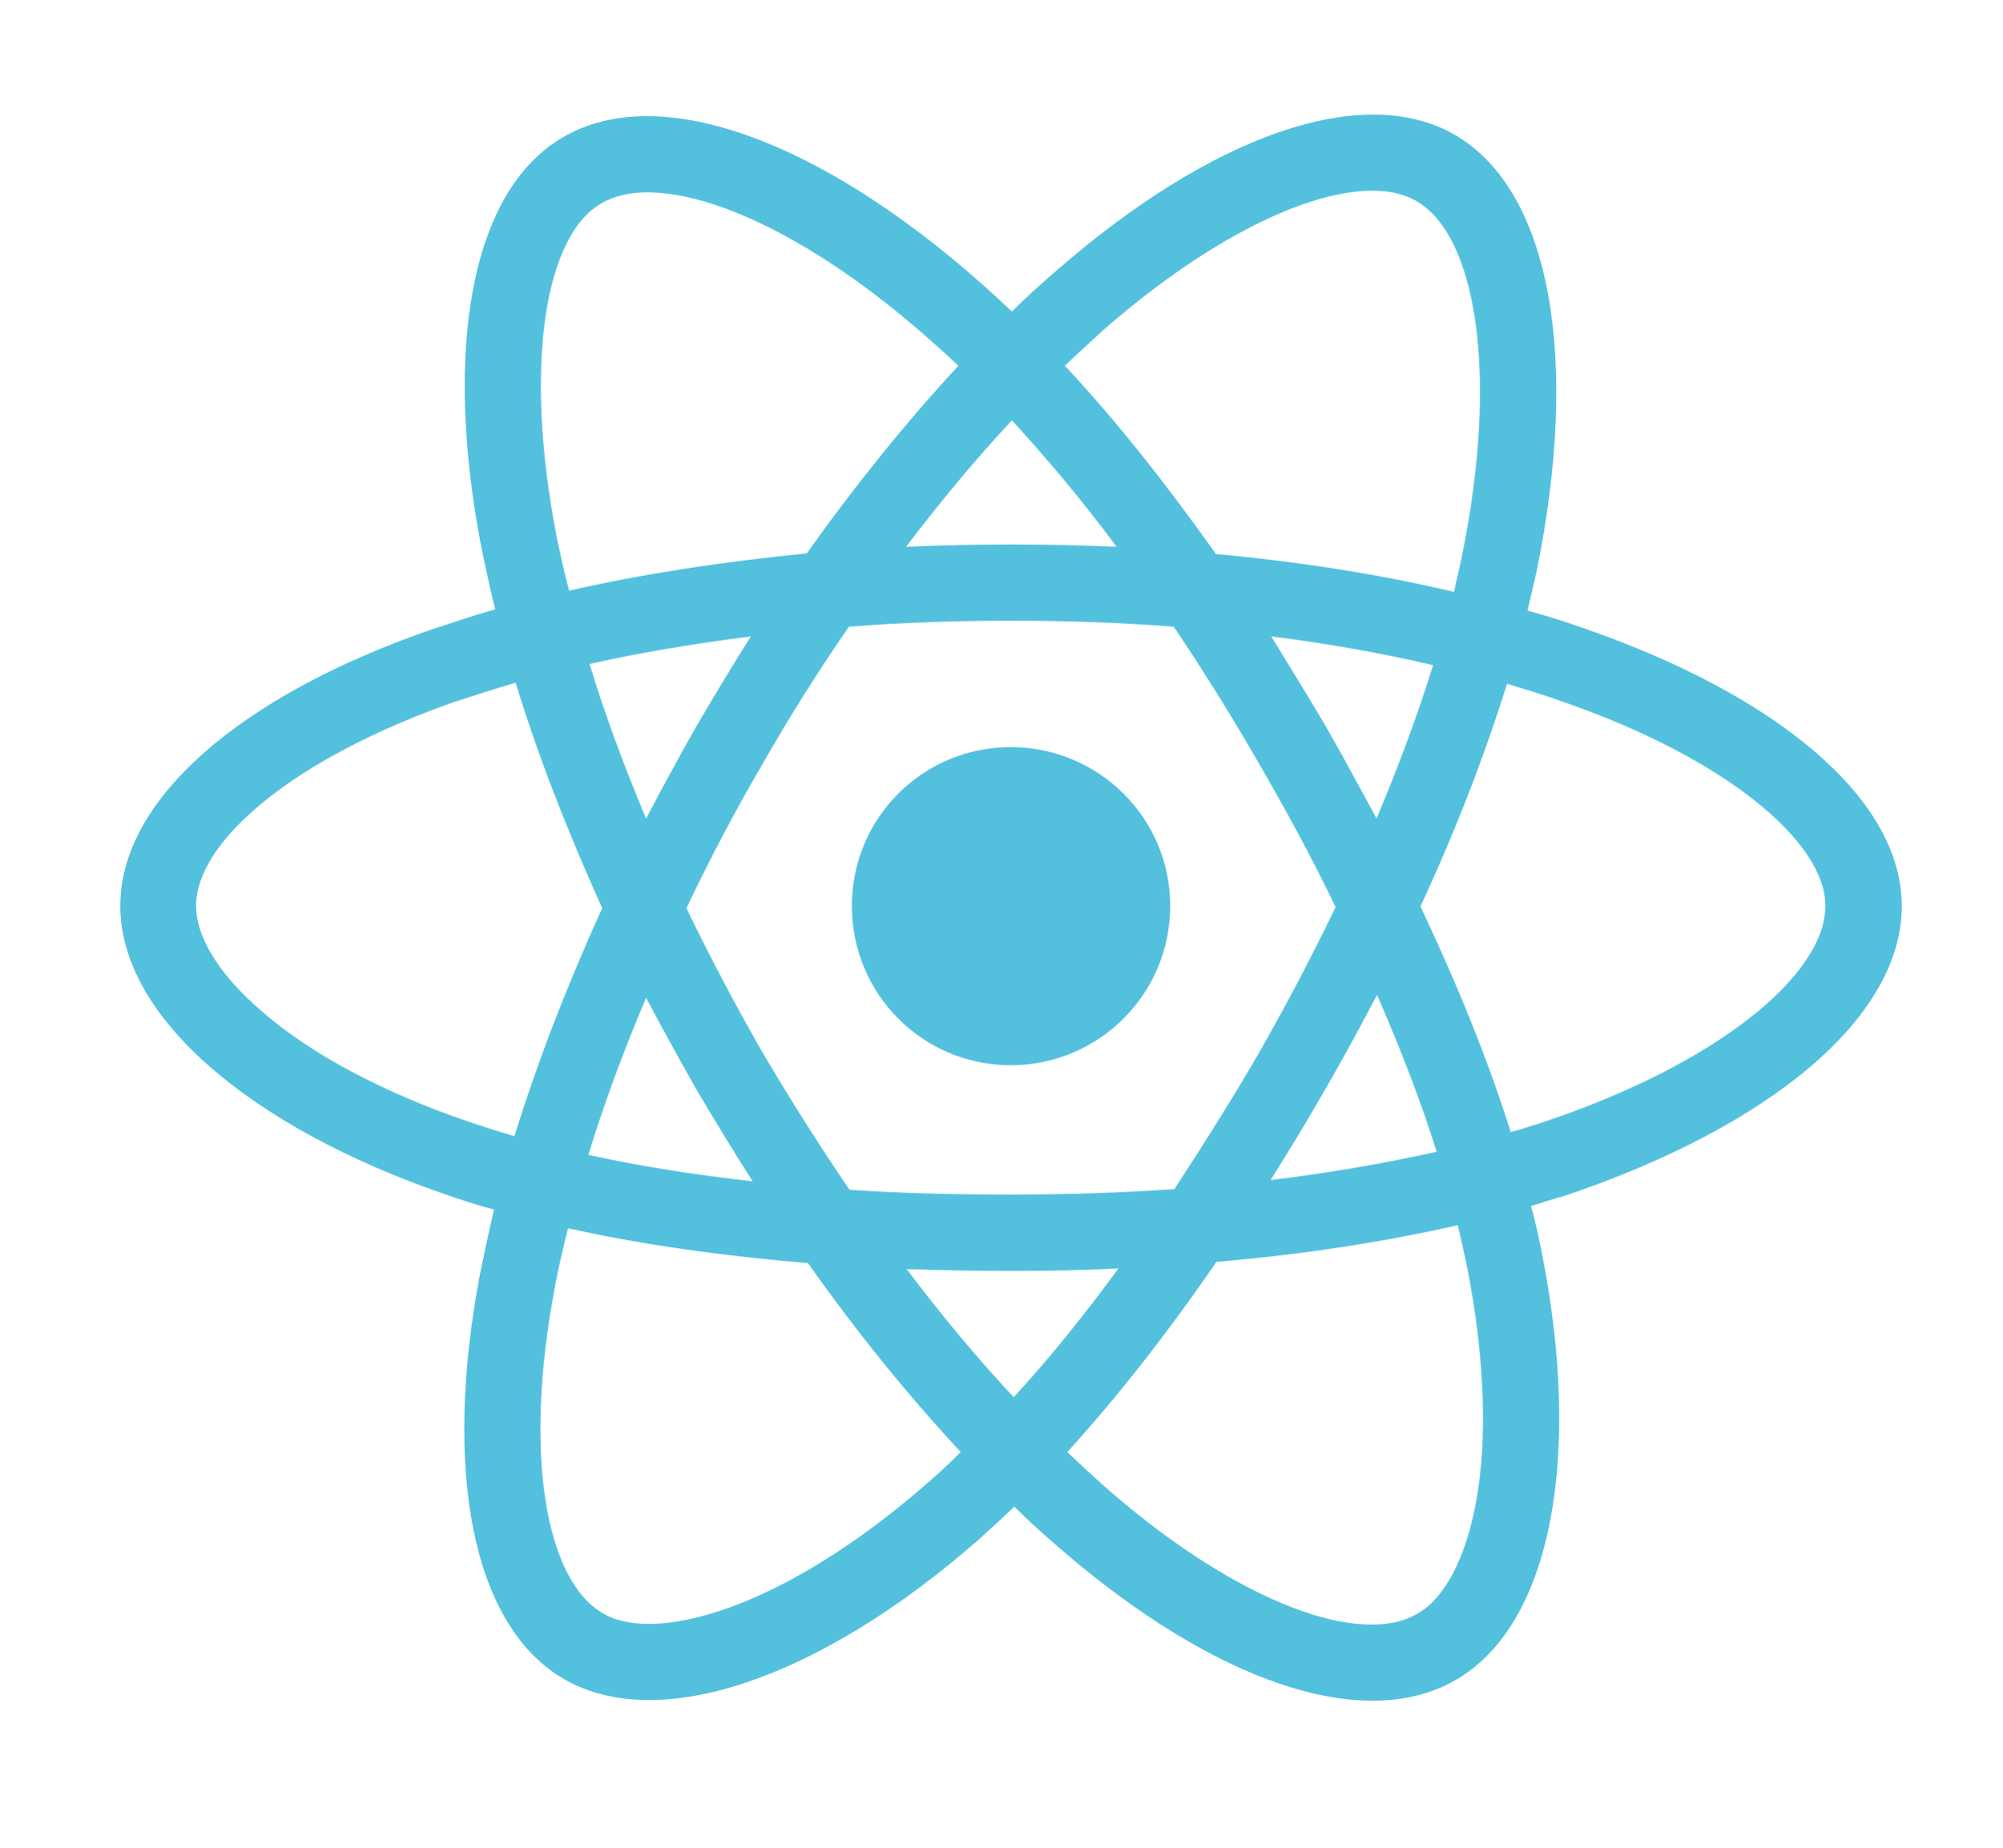
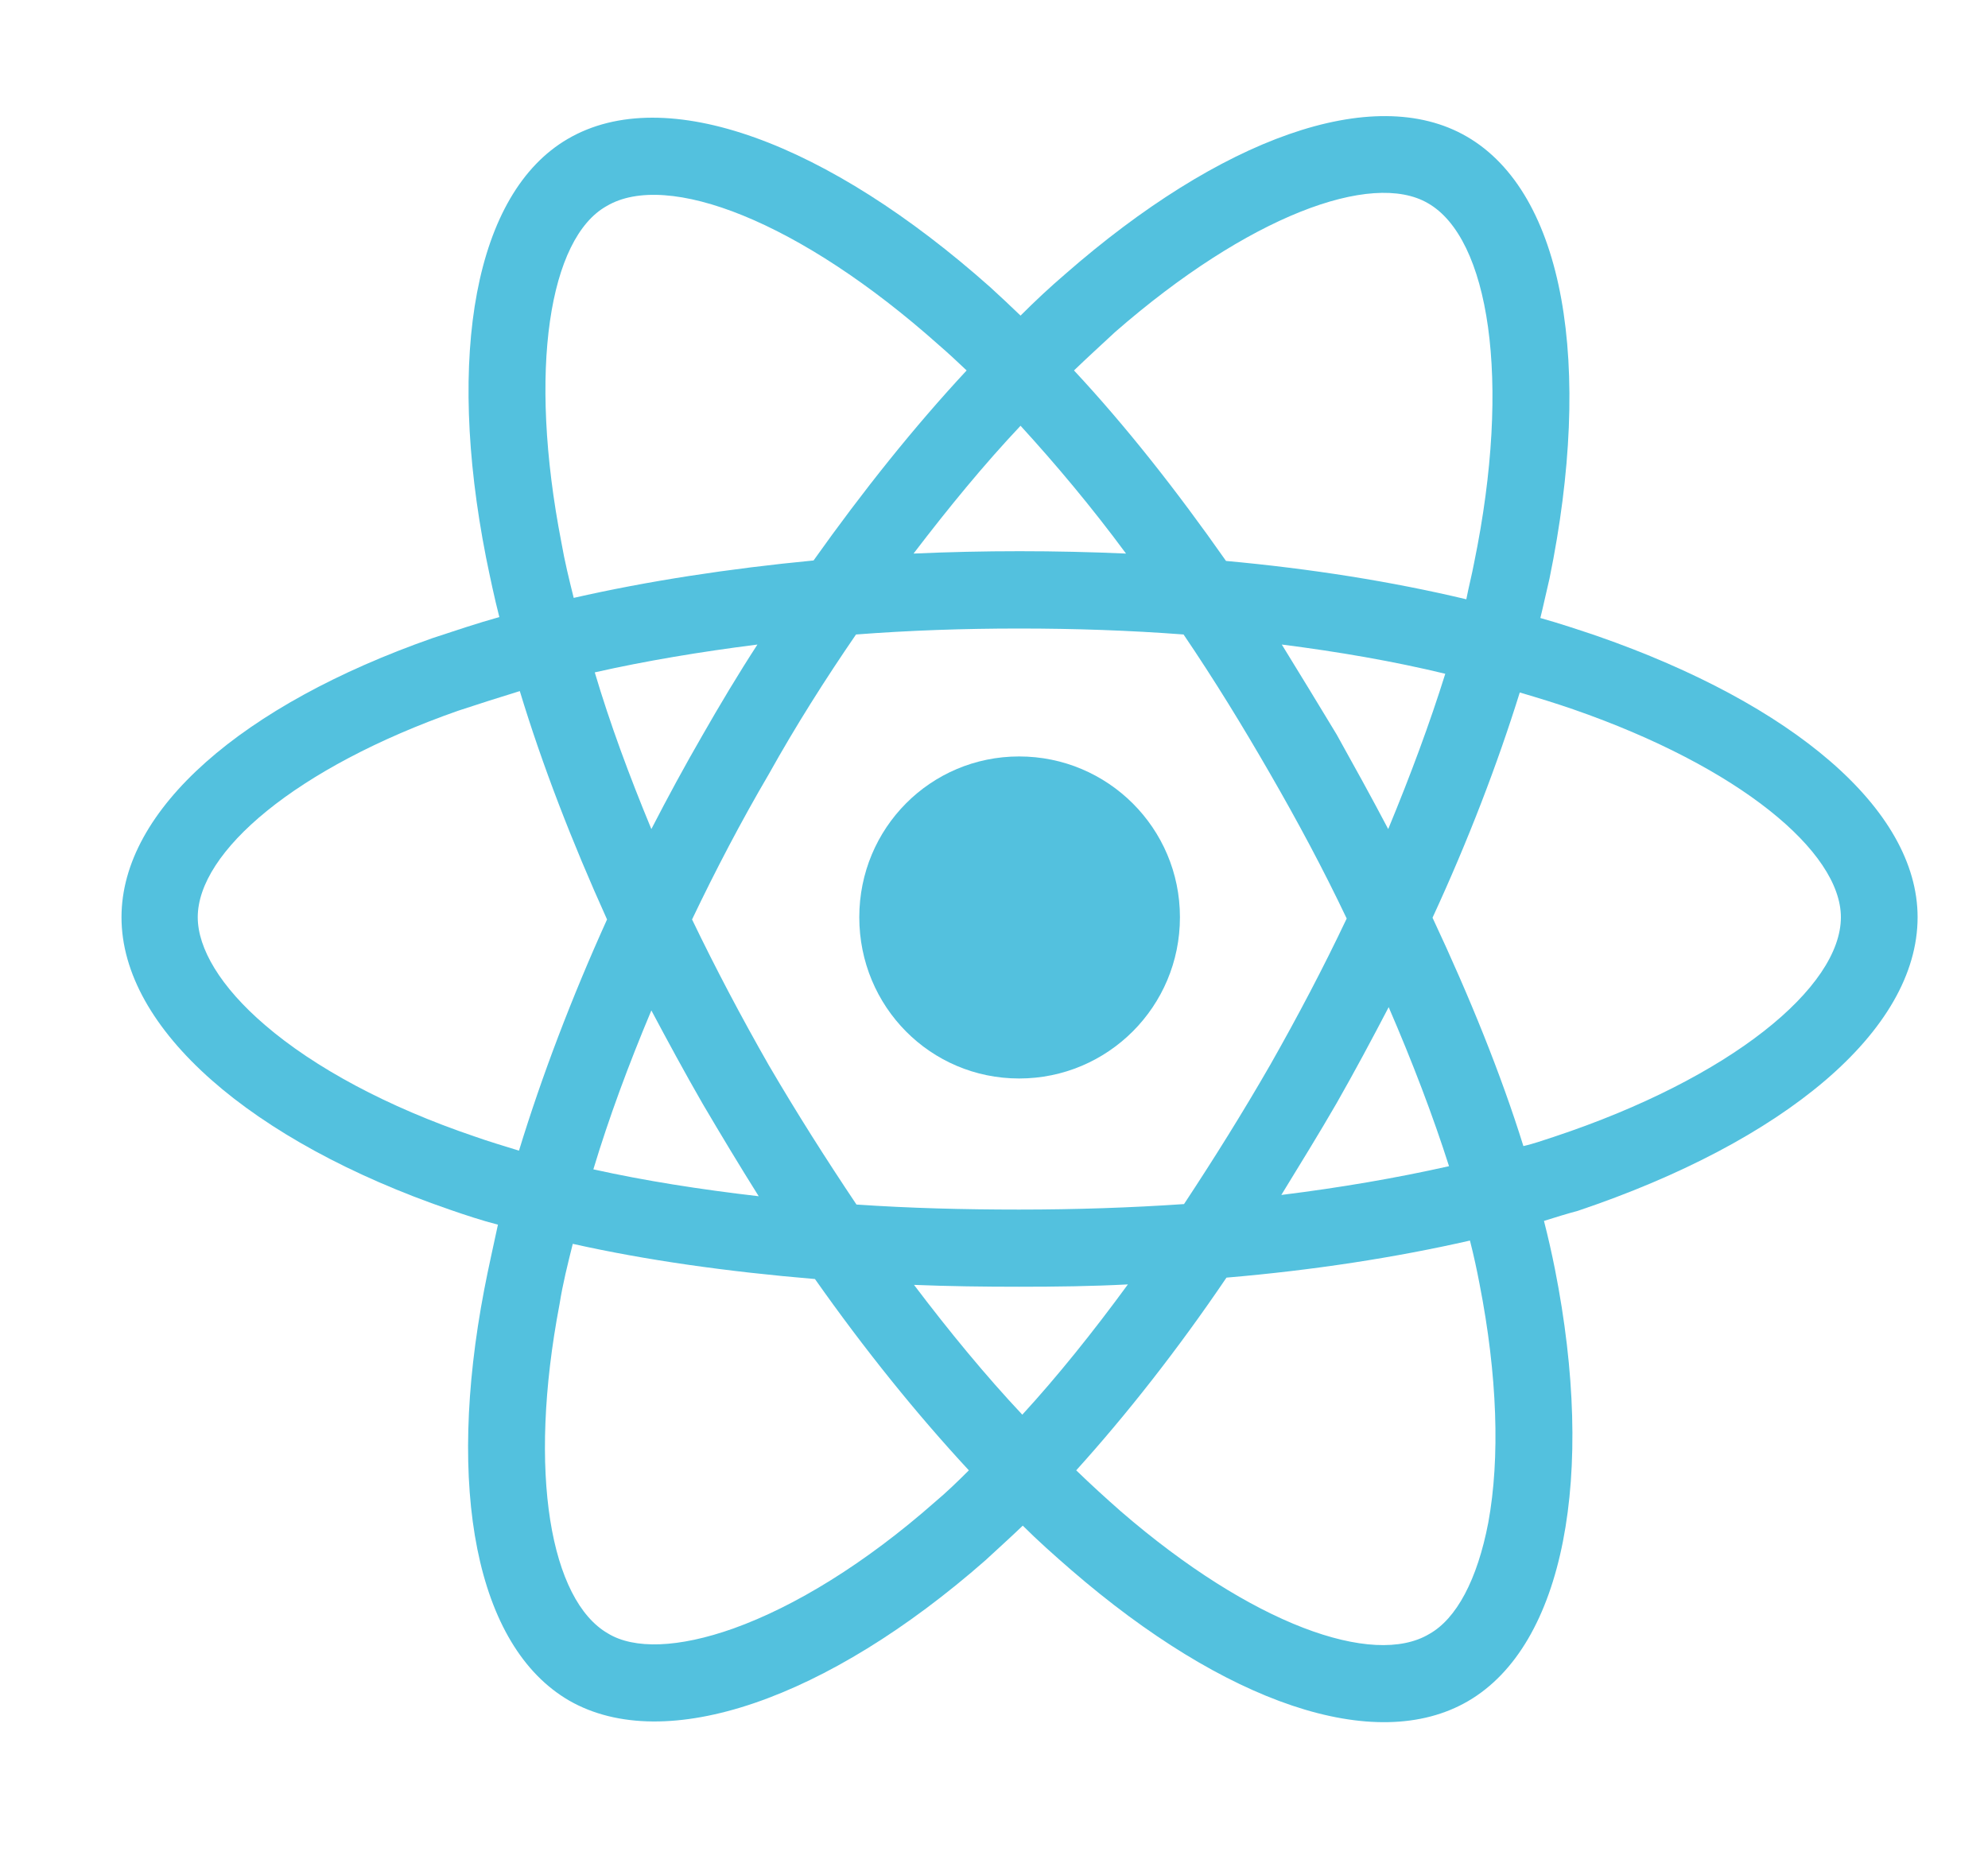
- <svg xmlns="http://www.w3.org/2000/svg" width="13pt" height="12pt" viewBox="0 0 13 12" version="1.1">
+ <svg xmlns="http://www.w3.org/2000/svg" width="17pt" height="16pt" viewBox="0 0 17 16" version="1.1">
  <g id="surface1">
-     <path style=" stroke:none;fill-rule:nonzero;fill:rgb(100%,100%,100%);fill-opacity:1;" d="M 0.039 5.879 C 0.039 6.863 1 7.785 2.512 8.301 C 2.211 9.824 2.461 11.055 3.289 11.531 C 4.141 12.023 5.41 11.684 6.613 10.629 C 7.789 11.641 8.977 12.039 9.805 11.559 C 10.656 11.066 10.914 9.754 10.602 8.184 C 12.18 7.66 13.062 6.879 13.062 5.879 C 13.062 4.918 12.098 4.086 10.605 3.57 C 10.941 1.938 10.656 0.738 9.793 0.238 C 8.961 -0.242 7.762 0.176 6.57 1.215 C 5.328 0.113 4.141 -0.223 3.277 0.277 C 2.445 0.758 2.211 2.008 2.512 3.562 C 1.051 4.07 0.039 4.922 0.039 5.879 Z M 0.039 5.879 " />
-     <path style=" stroke:none;fill-rule:nonzero;fill:rgb(32.549%,75.686%,87.059%);fill-opacity:1;" d="M 10.289 4.082 C 10.168 4.039 10.043 4 9.918 3.965 C 9.938 3.883 9.957 3.797 9.977 3.711 C 10.258 2.34 10.074 1.238 9.445 0.875 C 8.84 0.527 7.852 0.891 6.859 1.758 C 6.758 1.844 6.664 1.93 6.57 2.023 C 6.504 1.961 6.441 1.902 6.375 1.844 C 5.332 0.918 4.285 0.523 3.656 0.891 C 3.055 1.238 2.875 2.277 3.129 3.574 C 3.156 3.703 3.184 3.832 3.215 3.957 C 3.066 4 2.926 4.047 2.785 4.094 C 1.562 4.52 0.781 5.191 0.781 5.883 C 0.781 6.602 1.621 7.32 2.895 7.758 C 2.996 7.793 3.102 7.828 3.207 7.855 C 3.176 7.992 3.145 8.133 3.117 8.27 C 2.875 9.543 3.062 10.559 3.664 10.906 C 4.285 11.262 5.328 10.895 6.344 10.008 C 6.422 9.938 6.504 9.863 6.586 9.785 C 6.684 9.883 6.789 9.977 6.898 10.07 C 7.883 10.918 8.852 11.258 9.453 10.91 C 10.074 10.551 10.273 9.461 10.012 8.141 C 9.992 8.039 9.969 7.934 9.941 7.832 C 10.016 7.809 10.09 7.785 10.16 7.766 C 11.484 7.32 12.348 6.613 12.348 5.883 C 12.348 5.188 11.539 4.516 10.289 4.082 Z M 10.289 4.082 " />
-     <path style=" stroke:none;fill-rule:nonzero;fill:rgb(100%,100%,100%);fill-opacity:1;" d="M 10.004 7.293 C 9.938 7.312 9.875 7.336 9.809 7.352 C 9.664 6.891 9.465 6.398 9.223 5.887 C 9.453 5.391 9.641 4.902 9.785 4.441 C 9.906 4.477 10.02 4.512 10.129 4.551 C 11.199 4.918 11.852 5.465 11.852 5.883 C 11.852 6.332 11.148 6.914 10.004 7.293 Z M 9.527 8.234 C 9.641 8.82 9.66 9.352 9.582 9.766 C 9.512 10.133 9.375 10.383 9.203 10.48 C 8.84 10.695 8.059 10.418 7.219 9.695 C 7.125 9.613 7.027 9.523 6.93 9.43 C 7.254 9.074 7.582 8.656 7.898 8.195 C 8.457 8.148 8.984 8.066 9.465 7.957 C 9.488 8.051 9.508 8.145 9.527 8.234 Z M 4.723 10.445 C 4.367 10.57 4.082 10.578 3.914 10.477 C 3.547 10.266 3.395 9.453 3.602 8.363 C 3.625 8.234 3.656 8.105 3.688 7.977 C 4.16 8.082 4.684 8.156 5.246 8.203 C 5.566 8.656 5.902 9.07 6.238 9.43 C 6.168 9.5 6.094 9.57 6.02 9.633 C 5.57 10.027 5.117 10.305 4.723 10.445 Z M 3.055 7.289 C 2.492 7.098 2.023 6.848 1.707 6.574 C 1.418 6.328 1.273 6.082 1.273 5.883 C 1.273 5.465 1.902 4.926 2.949 4.559 C 3.082 4.516 3.211 4.473 3.348 4.434 C 3.492 4.906 3.684 5.398 3.91 5.898 C 3.68 6.402 3.488 6.902 3.34 7.379 C 3.246 7.352 3.148 7.32 3.055 7.289 Z M 3.613 3.48 C 3.398 2.367 3.539 1.527 3.906 1.32 C 4.293 1.094 5.148 1.414 6.047 2.215 C 6.105 2.266 6.164 2.32 6.223 2.375 C 5.887 2.738 5.555 3.148 5.238 3.594 C 4.691 3.648 4.172 3.727 3.695 3.836 C 3.664 3.719 3.637 3.598 3.613 3.48 Z M 8.605 4.711 C 8.492 4.52 8.371 4.324 8.254 4.133 C 8.621 4.18 8.977 4.242 9.305 4.32 C 9.207 4.637 9.082 4.973 8.938 5.316 C 8.828 5.113 8.719 4.91 8.605 4.711 Z M 6.57 2.73 C 6.797 2.977 7.027 3.25 7.25 3.551 C 6.793 3.531 6.336 3.531 5.883 3.551 C 6.109 3.254 6.336 2.98 6.57 2.73 Z M 4.52 4.719 C 4.41 4.914 4.301 5.113 4.195 5.316 C 4.051 4.973 3.926 4.637 3.828 4.312 C 4.156 4.238 4.508 4.18 4.875 4.133 C 4.754 4.324 4.637 4.52 4.52 4.719 Z M 4.887 7.672 C 4.508 7.629 4.152 7.574 3.82 7.5 C 3.922 7.168 4.047 6.828 4.195 6.48 C 4.301 6.68 4.41 6.879 4.523 7.078 C 4.641 7.277 4.762 7.477 4.887 7.672 Z M 6.582 9.074 C 6.348 8.824 6.113 8.543 5.887 8.242 C 6.109 8.25 6.332 8.254 6.562 8.254 C 6.801 8.254 7.031 8.25 7.262 8.238 C 7.035 8.547 6.809 8.828 6.582 9.074 Z M 8.941 6.461 C 9.094 6.812 9.227 7.156 9.328 7.48 C 8.992 7.555 8.633 7.617 8.25 7.664 C 8.371 7.469 8.492 7.273 8.605 7.074 C 8.723 6.871 8.832 6.668 8.941 6.461 Z M 8.18 6.828 C 8.004 7.133 7.816 7.43 7.625 7.723 C 7.281 7.746 6.926 7.758 6.562 7.758 C 6.203 7.758 5.855 7.75 5.516 7.727 C 5.316 7.434 5.129 7.137 4.949 6.832 C 4.773 6.523 4.609 6.215 4.457 5.898 C 4.609 5.578 4.773 5.266 4.949 4.965 C 5.125 4.656 5.312 4.359 5.512 4.07 C 5.855 4.043 6.207 4.031 6.562 4.031 C 6.922 4.031 7.273 4.043 7.621 4.07 C 7.816 4.359 8 4.656 8.176 4.961 C 8.352 5.266 8.52 5.574 8.672 5.891 C 8.52 6.207 8.355 6.52 8.18 6.828 Z M 9.195 1.305 C 9.586 1.527 9.734 2.43 9.492 3.613 C 9.477 3.688 9.457 3.766 9.441 3.844 C 8.961 3.73 8.438 3.648 7.895 3.598 C 7.574 3.145 7.246 2.73 6.914 2.375 C 7 2.293 7.09 2.211 7.18 2.129 C 8.035 1.387 8.832 1.094 9.195 1.305 Z M 9.195 1.305 " />
-     <path style=" stroke:none;fill-rule:nonzero;fill:rgb(32.549%,75.686%,87.059%);fill-opacity:1;" d="M 6.562 4.852 C 7.133 4.852 7.598 5.312 7.598 5.883 C 7.598 6.457 7.133 6.918 6.562 6.918 C 5.992 6.918 5.531 6.457 5.531 5.883 C 5.531 5.312 5.992 4.852 6.562 4.852 " />
+     <path style=" stroke:none;fill-rule:nonzero;fill:rgb(100%,100%,100%);fill-opacity:1;" d="M 0.051 7.84 C 0.051 9.152 1.328 10.379 3.336 11.066 C 2.938 13.098 3.27 14.738 4.367 15.375 C 5.5 16.031 7.184 15.578 8.785 14.172 C 10.344 15.52 11.922 16.051 13.023 15.41 C 14.152 14.754 14.496 13.004 14.082 10.91 C 16.176 10.215 17.348 9.172 17.348 7.84 C 17.348 6.559 16.066 5.449 14.086 4.762 C 14.531 2.582 14.152 0.984 13.008 0.316 C 11.902 -0.324 10.309 0.234 8.727 1.621 C 7.078 0.152 5.5 -0.297 4.352 0.371 C 3.246 1.012 2.938 2.676 3.336 4.75 C 1.395 5.426 0.051 6.562 0.051 7.84 Z M 0.051 7.84 " />
+     <path style=" stroke:none;fill-rule:nonzero;fill:rgb(32.549%,75.686%,87.059%);fill-opacity:1;" d="M 13.664 5.441 C 13.504 5.387 13.34 5.332 13.172 5.285 C 13.199 5.176 13.223 5.062 13.25 4.949 C 13.625 3.121 13.379 1.652 12.543 1.168 C 11.742 0.703 10.43 1.188 9.109 2.344 C 8.977 2.457 8.852 2.574 8.727 2.699 C 8.637 2.613 8.555 2.535 8.469 2.457 C 7.082 1.223 5.691 0.699 4.855 1.188 C 4.059 1.652 3.816 3.035 4.156 4.766 C 4.191 4.938 4.227 5.109 4.27 5.277 C 4.074 5.332 3.887 5.395 3.699 5.457 C 2.074 6.027 1.039 6.922 1.039 7.844 C 1.039 8.801 2.152 9.762 3.844 10.344 C 3.98 10.391 4.121 10.438 4.258 10.473 C 4.219 10.656 4.176 10.844 4.141 11.027 C 3.816 12.723 4.066 14.078 4.867 14.543 C 5.691 15.016 7.078 14.527 8.426 13.344 C 8.527 13.25 8.637 13.152 8.746 13.047 C 8.875 13.176 9.016 13.301 9.16 13.426 C 10.469 14.559 11.758 15.012 12.555 14.547 C 13.379 14.066 13.645 12.613 13.297 10.855 C 13.27 10.719 13.238 10.578 13.203 10.441 C 13.301 10.41 13.402 10.379 13.492 10.355 C 15.254 9.762 16.398 8.816 16.398 7.844 C 16.398 6.918 15.324 6.02 13.664 5.441 Z M 13.664 5.441 " />
+     <path style=" stroke:none;fill-rule:nonzero;fill:rgb(100%,100%,100%);fill-opacity:1;" d="M 13.285 9.723 C 13.199 9.75 13.117 9.781 13.027 9.801 C 12.836 9.188 12.57 8.531 12.25 7.848 C 12.555 7.188 12.805 6.535 12.996 5.922 C 13.156 5.969 13.309 6.016 13.453 6.066 C 14.875 6.559 15.742 7.285 15.742 7.844 C 15.742 8.441 14.805 9.219 13.285 9.723 Z M 12.652 10.98 C 12.805 11.762 12.828 12.469 12.727 13.02 C 12.633 13.512 12.453 13.844 12.223 13.973 C 11.742 14.262 10.703 13.891 9.586 12.926 C 9.461 12.816 9.332 12.699 9.203 12.574 C 9.633 12.098 10.07 11.543 10.488 10.926 C 11.23 10.863 11.934 10.754 12.57 10.609 C 12.602 10.734 12.629 10.859 12.652 10.98 Z M 6.273 13.926 C 5.801 14.094 5.422 14.105 5.199 13.969 C 4.711 13.688 4.508 12.605 4.785 11.152 C 4.812 10.98 4.855 10.809 4.898 10.637 C 5.523 10.777 6.219 10.875 6.969 10.938 C 7.395 11.543 7.84 12.094 8.285 12.574 C 8.191 12.668 8.094 12.762 7.996 12.844 C 7.398 13.371 6.797 13.738 6.273 13.926 Z M 4.059 9.719 C 3.309 9.465 2.688 9.129 2.266 8.766 C 1.883 8.438 1.691 8.109 1.691 7.844 C 1.691 7.285 2.527 6.566 3.918 6.078 C 4.094 6.02 4.266 5.965 4.445 5.91 C 4.637 6.543 4.891 7.199 5.191 7.863 C 4.887 8.535 4.633 9.203 4.438 9.84 C 4.312 9.801 4.18 9.762 4.059 9.719 Z M 4.801 4.641 C 4.512 3.156 4.699 2.035 5.188 1.762 C 5.703 1.457 6.836 1.887 8.031 2.953 C 8.109 3.02 8.188 3.094 8.266 3.168 C 7.816 3.652 7.379 4.199 6.957 4.793 C 6.23 4.863 5.539 4.969 4.906 5.113 C 4.867 4.957 4.828 4.797 4.801 4.641 Z M 11.43 6.281 C 11.277 6.027 11.117 5.766 10.961 5.512 C 11.449 5.574 11.922 5.656 12.359 5.762 C 12.227 6.184 12.062 6.629 11.871 7.09 C 11.727 6.816 11.578 6.547 11.43 6.281 Z M 8.727 3.641 C 9.027 3.969 9.332 4.332 9.629 4.734 C 9.023 4.707 8.414 4.707 7.812 4.734 C 8.113 4.34 8.414 3.973 8.727 3.641 Z M 6.004 6.293 C 5.855 6.551 5.711 6.816 5.57 7.09 C 5.379 6.629 5.215 6.184 5.086 5.75 C 5.52 5.652 5.988 5.574 6.477 5.512 C 6.312 5.766 6.156 6.027 6.004 6.293 Z M 6.488 10.23 C 5.988 10.172 5.516 10.098 5.074 10 C 5.207 9.559 5.375 9.105 5.57 8.641 C 5.711 8.906 5.855 9.172 6.008 9.438 C 6.164 9.703 6.324 9.969 6.488 10.23 Z M 8.742 12.098 C 8.43 11.766 8.121 11.391 7.816 10.988 C 8.113 11 8.41 11.004 8.715 11.004 C 9.031 11.004 9.34 11 9.645 10.984 C 9.344 11.395 9.043 11.77 8.742 12.098 Z M 11.875 8.613 C 12.078 9.082 12.254 9.543 12.391 9.973 C 11.941 10.074 11.465 10.156 10.957 10.219 C 11.117 9.957 11.277 9.699 11.43 9.434 C 11.586 9.16 11.73 8.891 11.875 8.613 Z M 10.863 9.105 C 10.629 9.512 10.383 9.906 10.125 10.297 C 9.672 10.328 9.199 10.344 8.715 10.344 C 8.238 10.344 7.777 10.332 7.324 10.301 C 7.062 9.91 6.812 9.516 6.574 9.109 C 6.34 8.699 6.121 8.285 5.918 7.863 C 6.121 7.438 6.34 7.02 6.574 6.621 C 6.805 6.207 7.055 5.812 7.32 5.426 C 7.777 5.391 8.242 5.375 8.715 5.375 C 9.191 5.375 9.66 5.391 10.121 5.426 C 10.383 5.812 10.625 6.207 10.859 6.613 C 11.094 7.02 11.316 7.434 11.516 7.855 C 11.316 8.277 11.098 8.691 10.863 9.105 Z M 12.211 1.738 C 12.73 2.035 12.93 3.238 12.605 4.816 C 12.586 4.918 12.559 5.02 12.539 5.125 C 11.902 4.973 11.207 4.863 10.484 4.797 C 10.059 4.191 9.625 3.641 9.184 3.168 C 9.297 3.059 9.418 2.949 9.535 2.84 C 10.672 1.848 11.73 1.457 12.211 1.738 Z M 12.211 1.738 " />
+     <path style=" stroke:none;fill-rule:nonzero;fill:rgb(32.549%,75.686%,87.059%);fill-opacity:1;" d="M 8.715 6.469 C 9.473 6.469 10.09 7.082 10.09 7.844 C 10.09 8.609 9.473 9.223 8.715 9.223 C 7.957 9.223 7.348 8.609 7.348 7.844 C 7.348 7.082 7.957 6.469 8.715 6.469 " />
  </g>
</svg>
